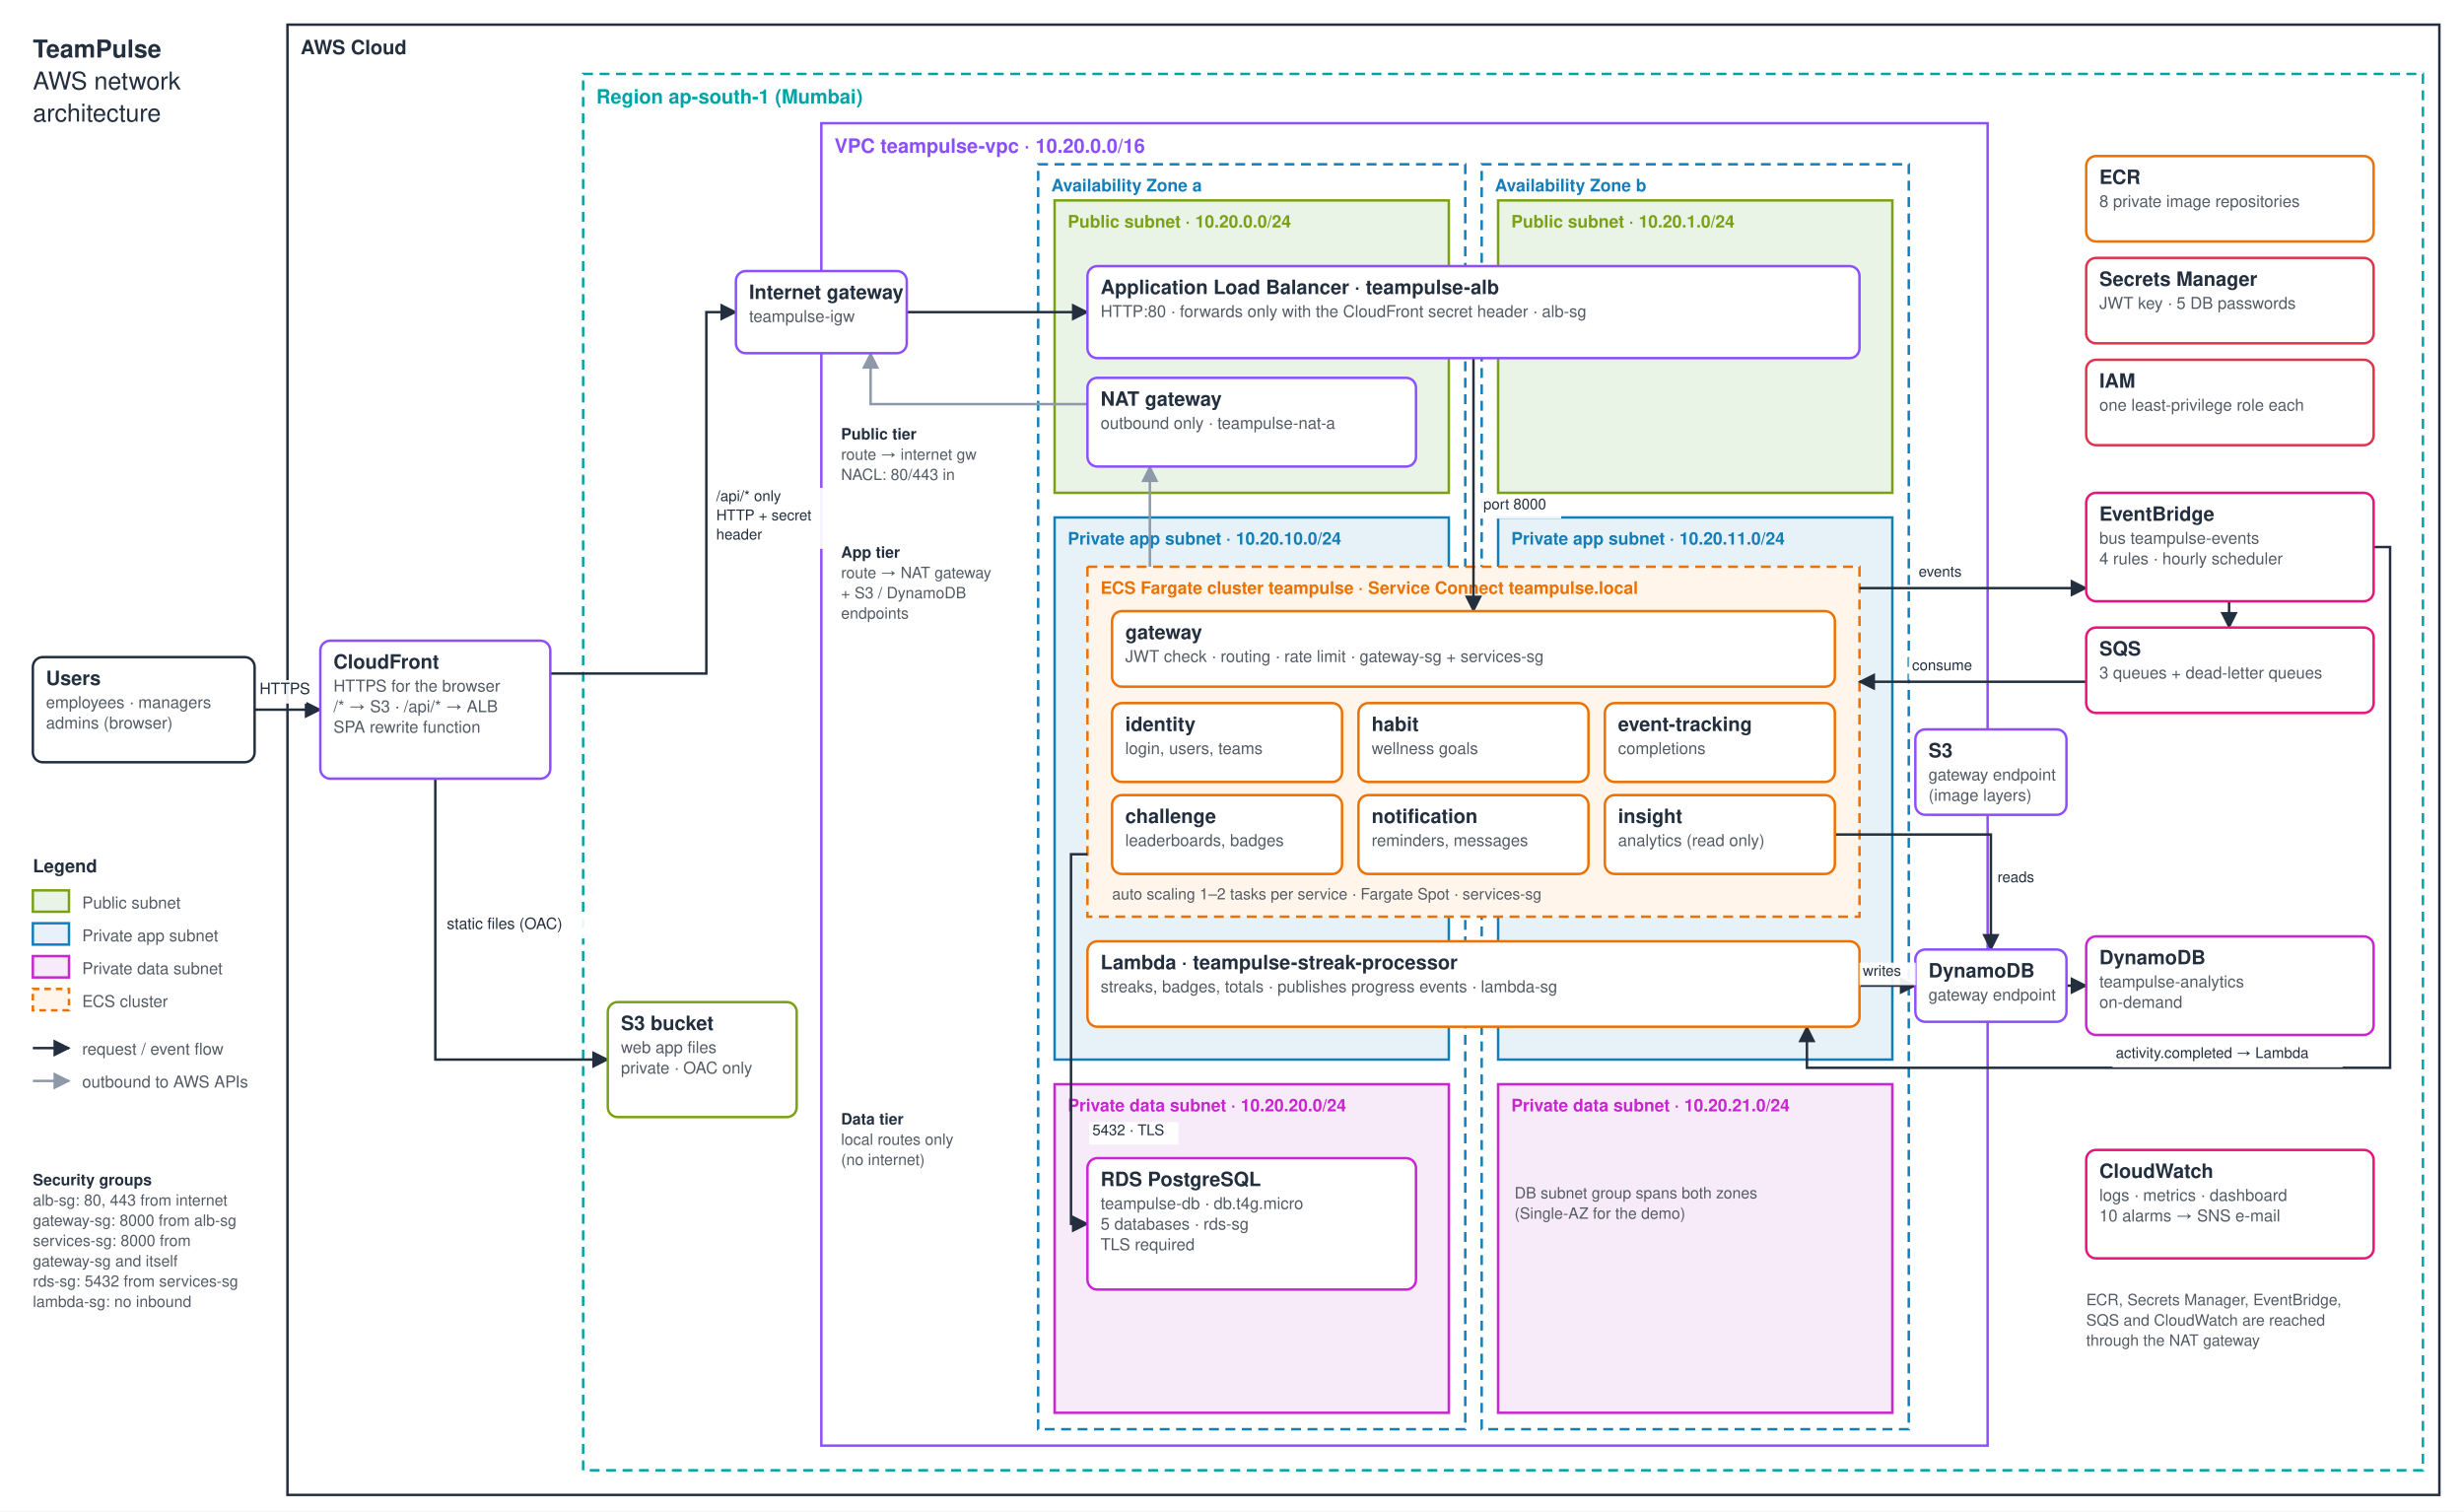
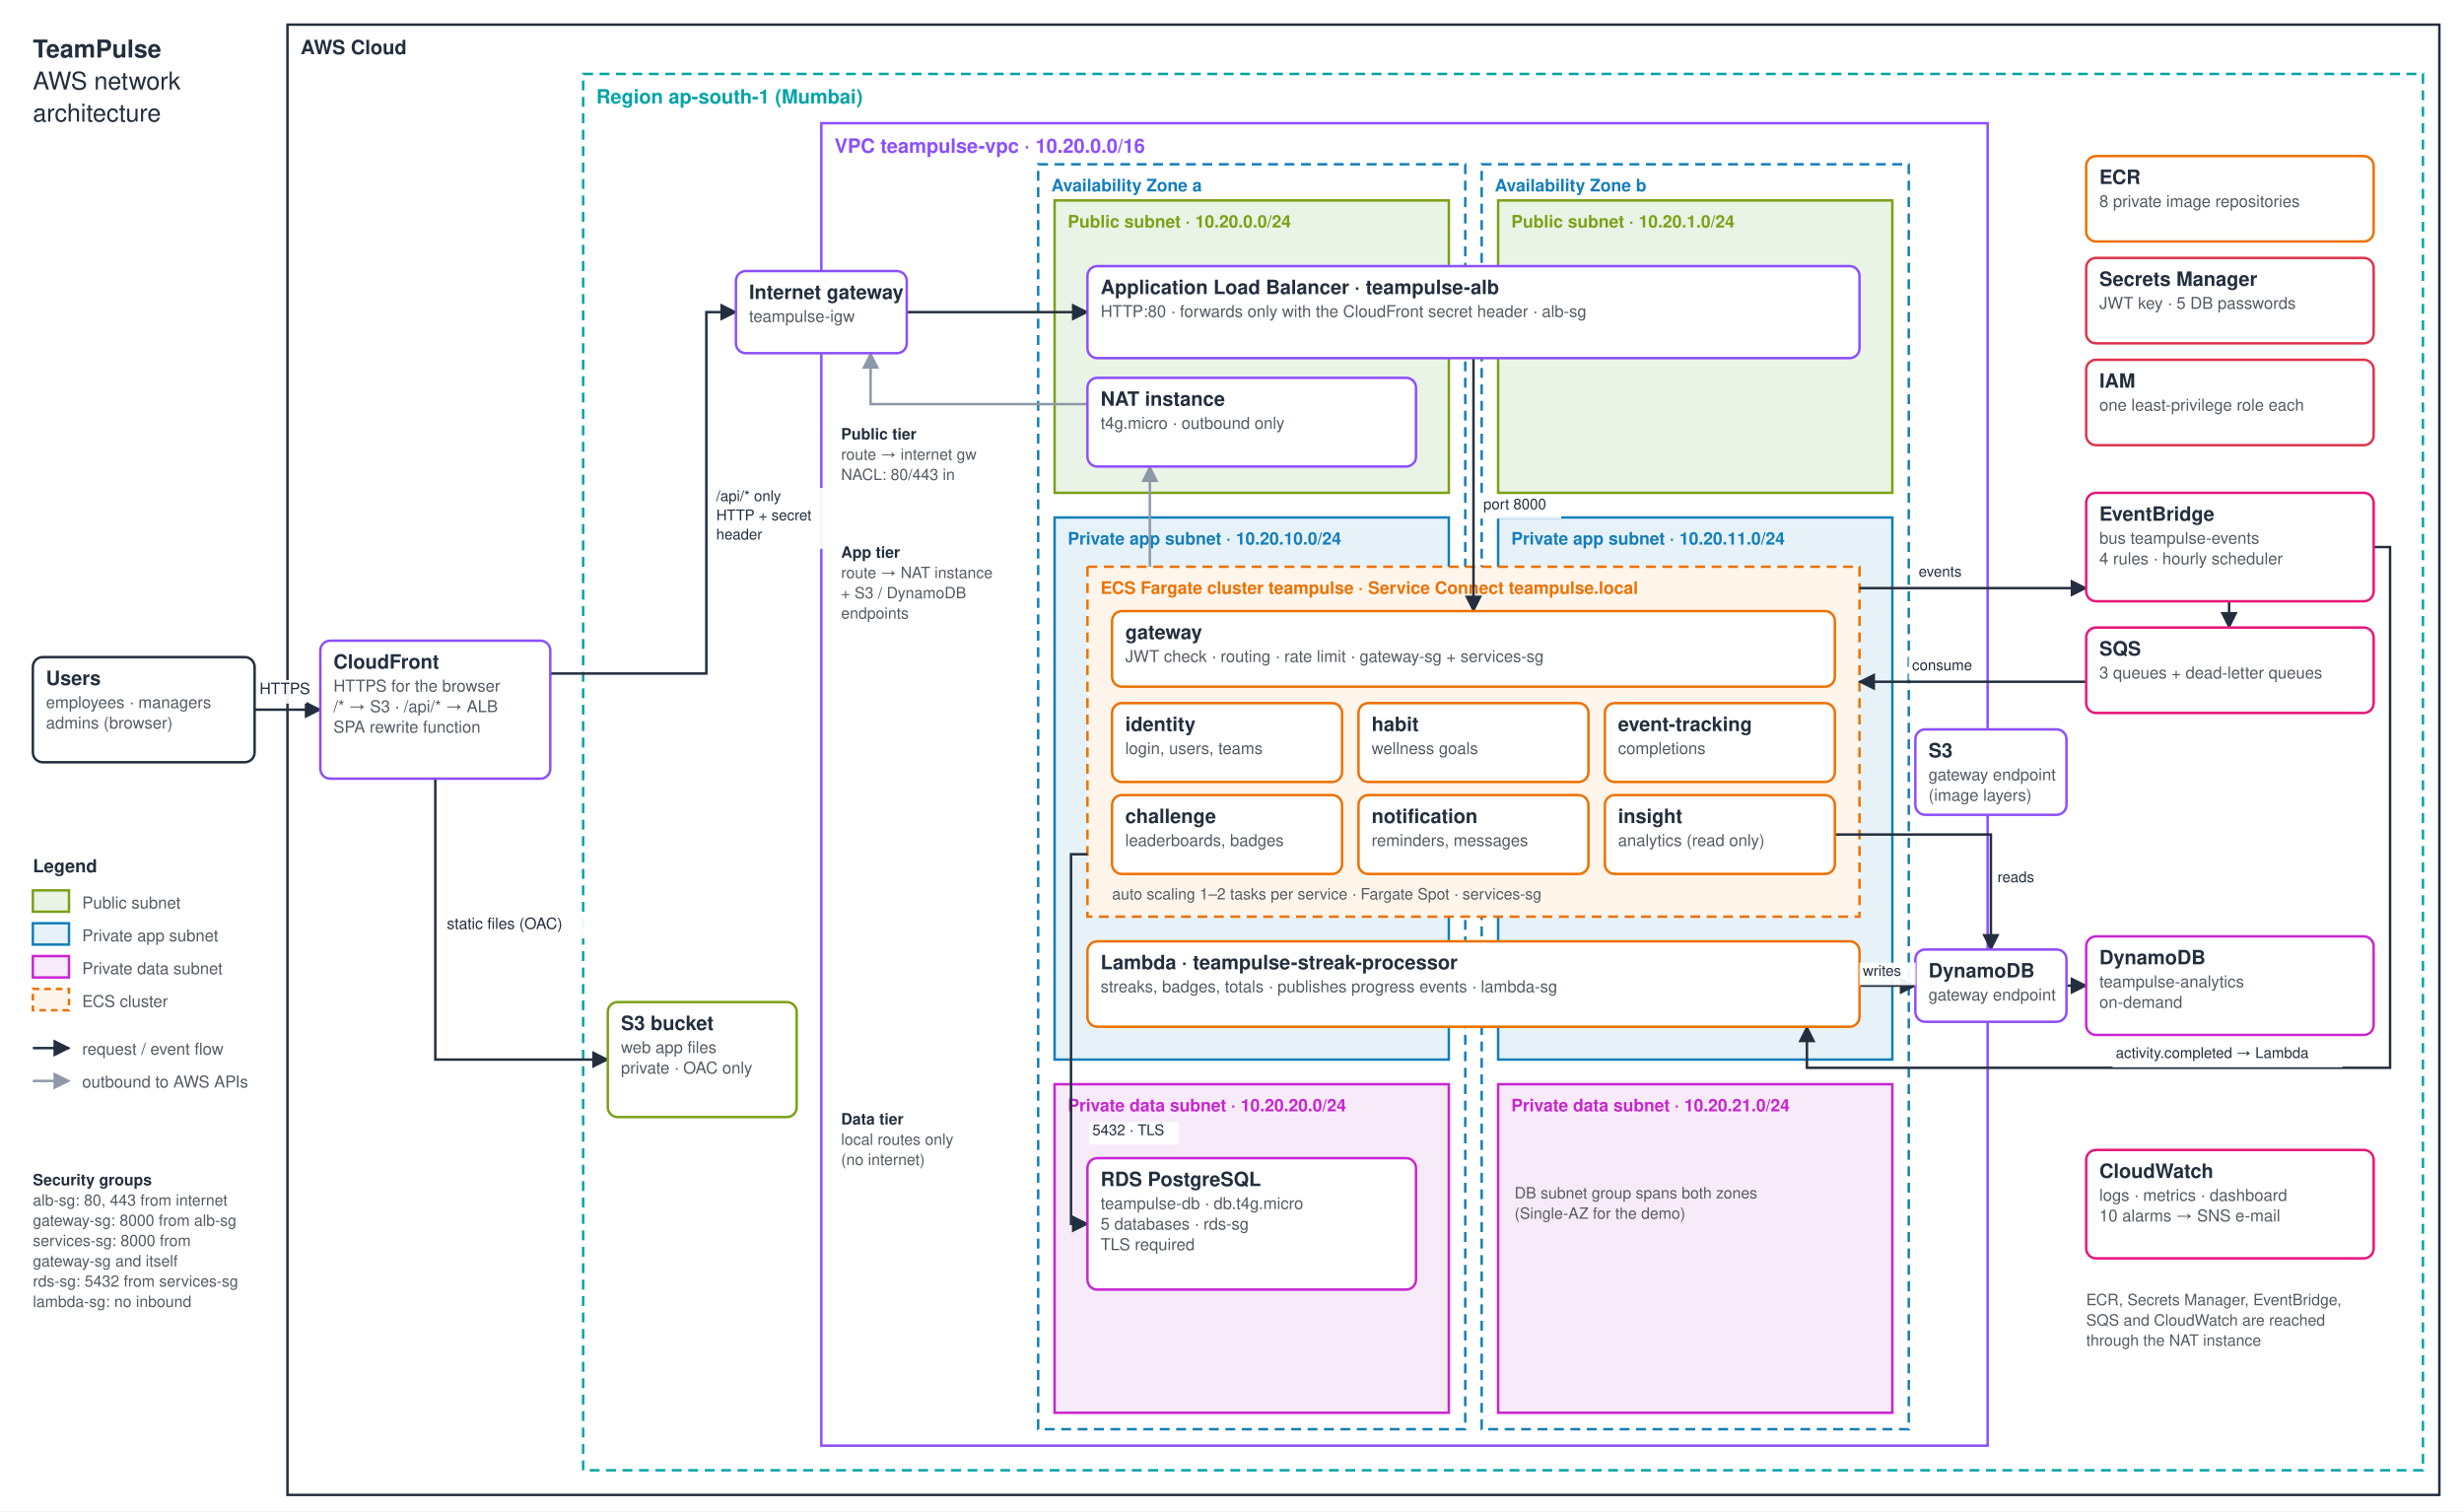
<svg xmlns="http://www.w3.org/2000/svg" width="1500" height="920" viewBox="0 0 1500 920" font-family="Helvetica, Arial, sans-serif">
  <rect width="1500" height="920" fill="#FFFFFF" />
  <defs>
    <marker id="a232F3E" viewBox="0 0 10 10" refX="9" refY="5" markerWidth="7" markerHeight="7" orient="auto-start-reverse">
      <path d="M0,0 L10,5 L0,10 z" fill="#232F3E" />
    </marker>
    <marker id="a8D99A8" viewBox="0 0 10 10" refX="9" refY="5" markerWidth="7" markerHeight="7" orient="auto-start-reverse">
      <path d="M0,0 L10,5 L0,10 z" fill="#8D99A8" />
    </marker>
  </defs>
  <rect x="175" y="15" width="1310" height="895" fill="none" stroke="#232F3E" stroke-width="1.5" />
  <text x="183" y="33" font-size="12" font-weight="bold" fill="#232F3E">AWS Cloud</text>
  <rect x="355" y="45" width="1120" height="850" fill="none" stroke="#00A4A6" stroke-width="1.5" stroke-dasharray="6 4" />
  <text x="363" y="63" font-size="12" font-weight="bold" fill="#00A4A6">Region ap-south-1 (Mumbai)</text>
  <rect x="500" y="75" width="710" height="805" fill="none" stroke="#8C4FFF" stroke-width="1.5" />
  <text x="508" y="93" font-size="12" font-weight="bold" fill="#8C4FFF">VPC teampulse-vpc · 10.20.0.0/16</text>
  <rect x="632" y="100" width="260" height="770" fill="none" stroke="#147EBA" stroke-width="1.5" stroke-dasharray="6 4" />
  <text x="640" y="116.5" font-size="10.5" font-weight="bold" fill="#147EBA">Availability Zone a</text>
  <rect x="902" y="100" width="260" height="770" fill="none" stroke="#147EBA" stroke-width="1.5" stroke-dasharray="6 4" />
  <text x="910" y="116.5" font-size="10.5" font-weight="bold" fill="#147EBA">Availability Zone b</text>
  <rect x="642" y="122" width="240" height="178" fill="#E9F3E6" stroke="#7AA116" stroke-width="1.5" />
  <text x="650" y="138.5" font-size="10.5" font-weight="bold" fill="#7AA116">Public subnet · 10.20.0.0/24</text>
  <rect x="912" y="122" width="240" height="178" fill="#E9F3E6" stroke="#7AA116" stroke-width="1.5" />
  <text x="920" y="138.5" font-size="10.5" font-weight="bold" fill="#7AA116">Public subnet · 10.20.1.0/24</text>
  <rect x="642" y="315" width="240" height="330" fill="#E6F2F8" stroke="#147EBA" stroke-width="1.5" />
  <text x="650" y="331.5" font-size="10.5" font-weight="bold" fill="#147EBA">Private app subnet · 10.20.10.0/24</text>
  <rect x="912" y="315" width="240" height="330" fill="#E6F2F8" stroke="#147EBA" stroke-width="1.5" />
  <text x="920" y="331.5" font-size="10.5" font-weight="bold" fill="#147EBA">Private app subnet · 10.20.11.0/24</text>
  <rect x="642" y="660" width="240" height="200" fill="#F8EBF9" stroke="#C925D1" stroke-width="1.5" />
  <text x="650" y="676.5" font-size="10.5" font-weight="bold" fill="#C925D1">Private data subnet · 10.20.20.0/24</text>
  <rect x="912" y="660" width="240" height="200" fill="#F8EBF9" stroke="#C925D1" stroke-width="1.5" />
  <text x="920" y="676.5" font-size="10.5" font-weight="bold" fill="#C925D1">Private data subnet · 10.20.21.0/24</text>
  <rect x="662" y="345" width="470" height="213" fill="#FFF5EB" stroke="#ED7100" stroke-width="1.5" stroke-dasharray="6 4" />
  <text x="670" y="361.5" font-size="10.5" font-weight="bold" fill="#ED7100">ECS Fargate cluster teampulse · Service Connect teampulse.local</text>
  <polyline points="155,432 195,432" fill="none" stroke="#232F3E" stroke-width="1.5" marker-end="url(#a232F3E)" />
  <polyline points="265,474 265,645 370,645" fill="none" stroke="#232F3E" stroke-width="1.5" marker-end="url(#a232F3E)" />
  <polyline points="335,410 430,410 430,190 448,190" fill="none" stroke="#232F3E" stroke-width="1.5" marker-end="url(#a232F3E)" />
  <polyline points="552,190 662,190" fill="none" stroke="#232F3E" stroke-width="1.5" marker-end="url(#a232F3E)" />
  <polyline points="897,218 897,372" fill="none" stroke="#232F3E" stroke-width="1.5" marker-end="url(#a232F3E)" />
  <polyline points="700,345 700,284" fill="none" stroke="#8D99A8" stroke-width="1.5" marker-end="url(#a8D99A8)" />
  <polyline points="662,246 530,246 530,215" fill="none" stroke="#8D99A8" stroke-width="1.5" marker-end="url(#a8D99A8)" />
  <polyline points="662,520 652,520 652,745 662,745" fill="none" stroke="#232F3E" stroke-width="1.5" marker-end="url(#a232F3E)" />
  <polyline points="1132,358 1270,358" fill="none" stroke="#232F3E" stroke-width="1.5" marker-end="url(#a232F3E)" />
  <polyline points="1357,366 1357,382" fill="none" stroke="#232F3E" stroke-width="1.5" marker-end="url(#a232F3E)" />
  <polyline points="1270,415 1132,415" fill="none" stroke="#232F3E" stroke-width="1.5" marker-end="url(#a232F3E)" />
  <polyline points="1445,333 1455,333 1455,650 1100,650 1100,625" fill="none" stroke="#232F3E" stroke-width="1.5" marker-end="url(#a232F3E)" />
  <polyline points="1132,600 1166,600" fill="none" stroke="#232F3E" stroke-width="1.5" marker-end="url(#a232F3E)" />
  <polyline points="1258,600 1270,600" fill="none" stroke="#232F3E" stroke-width="1.5" marker-end="url(#a232F3E)" />
  <polyline points="1117,508 1212,508 1212,578" fill="none" stroke="#232F3E" stroke-width="1.5" marker-end="url(#a232F3E)" />
  <rect x="20" y="400" width="135" height="64" rx="6" fill="#FFFFFF" stroke="#232F3E" stroke-width="1.5" />
  <text x="28" y="417" font-size="12" font-weight="bold" fill="#232F3E">Users</text>
  <text x="28" y="431.0" font-size="10" fill="#545B64">employees · managers</text>
  <text x="28" y="443.5" font-size="10" fill="#545B64">admins (browser)</text>
  <rect x="195" y="390" width="140" height="84" rx="6" fill="#FFFFFF" stroke="#8C4FFF" stroke-width="1.5" />
  <text x="203" y="407" font-size="12" font-weight="bold" fill="#232F3E">CloudFront</text>
  <text x="203" y="421.0" font-size="10" fill="#545B64">HTTPS for the browser</text>
  <text x="203" y="433.5" font-size="10" fill="#545B64">/* → S3 · /api/* → ALB</text>
  <text x="203" y="446.0" font-size="10" fill="#545B64">SPA rewrite function</text>
  <rect x="370" y="610" width="115" height="70" rx="6" fill="#FFFFFF" stroke="#7AA116" stroke-width="1.5" />
  <text x="378" y="627" font-size="12" font-weight="bold" fill="#232F3E">S3 bucket</text>
  <text x="378" y="641.0" font-size="10" fill="#545B64">web app files</text>
  <text x="378" y="653.5" font-size="10" fill="#545B64">private · OAC only</text>
  <rect x="448" y="165" width="104" height="50" rx="6" fill="#FFFFFF" stroke="#8C4FFF" stroke-width="1.5" />
  <text x="456" y="182" font-size="12" font-weight="bold" fill="#232F3E">Internet gateway</text>
  <text x="456" y="196.0" font-size="10" fill="#545B64">teampulse-igw</text>
  <rect x="662" y="162" width="470" height="56" rx="6" fill="#FFFFFF" stroke="#8C4FFF" stroke-width="1.5" />
  <text x="670" y="179" font-size="12" font-weight="bold" fill="#232F3E">Application Load Balancer · teampulse-alb</text>
  <text x="670" y="193.0" font-size="10" fill="#545B64">HTTP:80 · forwards only with the CloudFront secret header · alb-sg</text>
  <rect x="662" y="230" width="200" height="54" rx="6" fill="#FFFFFF" stroke="#8C4FFF" stroke-width="1.5" />
-   <text x="670" y="247" font-size="12" font-weight="bold" fill="#232F3E">NAT gateway</text>
-   <text x="670" y="261.0" font-size="10" fill="#545B64">outbound only · teampulse-nat-a</text>
+   <text x="670" y="247" font-size="12" font-weight="bold" fill="#232F3E">NAT instance</text>
+   <text x="670" y="261.0" font-size="10" fill="#545B64">t4g.micro · outbound only</text>
  <rect x="677" y="372" width="440" height="46" rx="6" fill="#FFFFFF" stroke="#ED7100" stroke-width="1.5" />
  <text x="685" y="389" font-size="12" font-weight="bold" fill="#232F3E">gateway</text>
  <text x="685" y="403.0" font-size="10" fill="#545B64">JWT check · routing · rate limit · gateway-sg + services-sg</text>
  <rect x="677" y="428" width="140" height="48" rx="6" fill="#FFFFFF" stroke="#ED7100" stroke-width="1.5" />
  <text x="685" y="445" font-size="12" font-weight="bold" fill="#232F3E">identity</text>
  <text x="685" y="459.0" font-size="10" fill="#545B64">login, users, teams</text>
  <rect x="827" y="428" width="140" height="48" rx="6" fill="#FFFFFF" stroke="#ED7100" stroke-width="1.5" />
  <text x="835" y="445" font-size="12" font-weight="bold" fill="#232F3E">habit</text>
  <text x="835" y="459.0" font-size="10" fill="#545B64">wellness goals</text>
  <rect x="977" y="428" width="140" height="48" rx="6" fill="#FFFFFF" stroke="#ED7100" stroke-width="1.5" />
  <text x="985" y="445" font-size="12" font-weight="bold" fill="#232F3E">event-tracking</text>
  <text x="985" y="459.0" font-size="10" fill="#545B64">completions</text>
  <rect x="677" y="484" width="140" height="48" rx="6" fill="#FFFFFF" stroke="#ED7100" stroke-width="1.5" />
  <text x="685" y="501" font-size="12" font-weight="bold" fill="#232F3E">challenge</text>
  <text x="685" y="515.0" font-size="10" fill="#545B64">leaderboards, badges</text>
  <rect x="827" y="484" width="140" height="48" rx="6" fill="#FFFFFF" stroke="#ED7100" stroke-width="1.5" />
  <text x="835" y="501" font-size="12" font-weight="bold" fill="#232F3E">notification</text>
  <text x="835" y="515.0" font-size="10" fill="#545B64">reminders, messages</text>
  <rect x="977" y="484" width="140" height="48" rx="6" fill="#FFFFFF" stroke="#ED7100" stroke-width="1.5" />
  <text x="985" y="501" font-size="12" font-weight="bold" fill="#232F3E">insight</text>
  <text x="985" y="515.0" font-size="10" fill="#545B64">analytics (read only)</text>
  <rect x="662" y="573" width="470" height="52" rx="6" fill="#FFFFFF" stroke="#ED7100" stroke-width="1.5" />
  <text x="670" y="590" font-size="12" font-weight="bold" fill="#232F3E">Lambda · teampulse-streak-processor</text>
  <text x="670" y="604.0" font-size="10" fill="#545B64">streaks, badges, totals · publishes progress events · lambda-sg</text>
  <rect x="662" y="705" width="200" height="80" rx="6" fill="#FFFFFF" stroke="#C925D1" stroke-width="1.5" />
  <text x="670" y="722" font-size="12" font-weight="bold" fill="#232F3E">RDS PostgreSQL</text>
  <text x="670" y="736.0" font-size="10" fill="#545B64">teampulse-db · db.t4g.micro</text>
  <text x="670" y="748.5" font-size="10" fill="#545B64">5 databases · rds-sg</text>
  <text x="670" y="761.0" font-size="10" fill="#545B64">TLS required</text>
  <rect x="1166" y="444" width="92" height="52" rx="6" fill="#FFFFFF" stroke="#8C4FFF" stroke-width="1.5" />
  <text x="1174" y="461" font-size="12" font-weight="bold" fill="#232F3E">S3</text>
  <text x="1174" y="475.0" font-size="10" fill="#545B64">gateway endpoint</text>
  <text x="1174" y="487.5" font-size="10" fill="#545B64">(image layers)</text>
  <rect x="1166" y="578" width="92" height="44" rx="6" fill="#FFFFFF" stroke="#8C4FFF" stroke-width="1.5" />
  <text x="1174" y="595" font-size="12" font-weight="bold" fill="#232F3E">DynamoDB</text>
  <text x="1174" y="609.0" font-size="10" fill="#545B64">gateway endpoint</text>
  <rect x="1270" y="95" width="175" height="52" rx="6" fill="#FFFFFF" stroke="#ED7100" stroke-width="1.5" />
  <text x="1278" y="112" font-size="12" font-weight="bold" fill="#232F3E">ECR</text>
  <text x="1278" y="126.0" font-size="10" fill="#545B64">8 private image repositories</text>
  <rect x="1270" y="157" width="175" height="52" rx="6" fill="#FFFFFF" stroke="#DD344C" stroke-width="1.5" />
  <text x="1278" y="174" font-size="12" font-weight="bold" fill="#232F3E">Secrets Manager</text>
  <text x="1278" y="188.0" font-size="10" fill="#545B64">JWT key · 5 DB passwords</text>
  <rect x="1270" y="219" width="175" height="52" rx="6" fill="#FFFFFF" stroke="#DD344C" stroke-width="1.5" />
  <text x="1278" y="236" font-size="12" font-weight="bold" fill="#232F3E">IAM</text>
  <text x="1278" y="250.0" font-size="10" fill="#545B64">one least-privilege role each</text>
  <rect x="1270" y="300" width="175" height="66" rx="6" fill="#FFFFFF" stroke="#E7157B" stroke-width="1.5" />
  <text x="1278" y="317" font-size="12" font-weight="bold" fill="#232F3E">EventBridge</text>
  <text x="1278" y="331.0" font-size="10" fill="#545B64">bus teampulse-events</text>
  <text x="1278" y="343.5" font-size="10" fill="#545B64">4 rules · hourly scheduler</text>
  <rect x="1270" y="382" width="175" height="52" rx="6" fill="#FFFFFF" stroke="#E7157B" stroke-width="1.5" />
  <text x="1278" y="399" font-size="12" font-weight="bold" fill="#232F3E">SQS</text>
  <text x="1278" y="413.0" font-size="10" fill="#545B64">3 queues + dead-letter queues</text>
  <rect x="1270" y="570" width="175" height="60" rx="6" fill="#FFFFFF" stroke="#C925D1" stroke-width="1.5" />
  <text x="1278" y="587" font-size="12" font-weight="bold" fill="#232F3E">DynamoDB</text>
  <text x="1278" y="601.0" font-size="10" fill="#545B64">teampulse-analytics</text>
  <text x="1278" y="613.5" font-size="10" fill="#545B64">on-demand</text>
  <rect x="1270" y="700" width="175" height="66" rx="6" fill="#FFFFFF" stroke="#E7157B" stroke-width="1.5" />
  <text x="1278" y="717" font-size="12" font-weight="bold" fill="#232F3E">CloudWatch</text>
  <text x="1278" y="731.0" font-size="10" fill="#545B64">logs · metrics · dashboard</text>
  <text x="1278" y="743.5" font-size="10" fill="#545B64">10 alarms → SNS e-mail</text>
  <text x="20" y="35.0" font-size="15" font-weight="bold" fill="#232F3E">TeamPulse</text>
  <text x="20" y="54.5" font-size="15" font-weight="normal" fill="#232F3E">AWS network</text>
  <text x="20" y="74.0" font-size="15" font-weight="normal" fill="#232F3E">architecture</text>
  <text x="512" y="267.5" font-size="9.5" font-weight="bold" fill="#232F3E">Public tier</text>
  <text x="512" y="279.9" font-size="9.5" font-weight="normal" fill="#545B64">route → internet gw</text>
  <text x="512" y="292.2" font-size="9.5" font-weight="normal" fill="#545B64">NACL: 80/443 in</text>
  <text x="512" y="339.5" font-size="9.5" font-weight="bold" fill="#232F3E">App tier</text>
-   <text x="512" y="351.9" font-size="9.5" font-weight="normal" fill="#545B64">route → NAT gateway</text>
+   <text x="512" y="351.9" font-size="9.5" font-weight="normal" fill="#545B64">route → NAT instance</text>
  <text x="512" y="364.2" font-size="9.5" font-weight="normal" fill="#545B64">+ S3 / DynamoDB</text>
  <text x="512" y="376.6" font-size="9.5" font-weight="normal" fill="#545B64">endpoints</text>
  <text x="512" y="684.5" font-size="9.5" font-weight="bold" fill="#232F3E">Data tier</text>
  <text x="512" y="696.9" font-size="9.5" font-weight="normal" fill="#545B64">local routes only</text>
  <text x="512" y="709.2" font-size="9.5" font-weight="normal" fill="#545B64">(no internet)</text>
  <text x="677" y="547.5" font-size="9.5" font-weight="normal" fill="#545B64">auto scaling 1–2 tasks per service · Fargate Spot · services-sg</text>
  <text x="922" y="729.5" font-size="9.5" font-weight="normal" fill="#545B64">DB subnet group spans both zones</text>
  <text x="922" y="741.9" font-size="9.5" font-weight="normal" fill="#545B64">(Single-AZ for the demo)</text>
  <text x="1270" y="794.5" font-size="9.5" font-weight="normal" fill="#545B64">ECR, Secrets Manager, EventBridge,</text>
  <text x="1270" y="806.9" font-size="9.5" font-weight="normal" fill="#545B64">SQS and CloudWatch are reached</text>
-   <text x="1270" y="819.2" font-size="9.5" font-weight="normal" fill="#545B64">through the NAT gateway</text>
+   <text x="1270" y="819.2" font-size="9.5" font-weight="normal" fill="#545B64">through the NAT instance</text>
  <rect x="156" y="414" width="30.6" height="14.3" fill="#FFFFFF" opacity="0.92" />
  <text x="158" y="422.5" font-size="9.5" font-weight="normal" fill="#232F3E">HTTPS</text>
  <rect x="270" y="557" width="99.8" height="14.3" fill="#FFFFFF" opacity="0.92" />
  <text x="272" y="565.5" font-size="9.5" font-weight="normal" fill="#232F3E">static files (OAC)</text>
  <rect x="434" y="297" width="69.5" height="37.1" fill="#FFFFFF" opacity="0.92" />
  <text x="436" y="305.0" font-size="9" font-weight="normal" fill="#232F3E">/api/* only</text>
  <text x="436" y="316.7" font-size="9" font-weight="normal" fill="#232F3E">HTTP + secret</text>
  <text x="436" y="328.4" font-size="9" font-weight="normal" fill="#232F3E">header</text>
  <rect x="901" y="302" width="49.4" height="13.7" fill="#FFFFFF" opacity="0.92" />
  <text x="903" y="310.0" font-size="9" font-weight="normal" fill="#232F3E">port 8000</text>
  <rect x="663" y="683" width="54.4" height="13.7" fill="#FFFFFF" opacity="0.92" />
  <text x="665" y="691.0" font-size="9" font-weight="normal" fill="#232F3E">5432 · TLS</text>
  <rect x="1166" y="343" width="34.2" height="13.7" fill="#FFFFFF" opacity="0.92" />
  <text x="1168" y="351.0" font-size="9" font-weight="normal" fill="#232F3E">events</text>
  <rect x="1162" y="400" width="39.3" height="13.7" fill="#FFFFFF" opacity="0.92" />
  <text x="1164" y="408.0" font-size="9" font-weight="normal" fill="#232F3E">consume</text>
  <rect x="1286" y="636" width="140.1" height="13.7" fill="#FFFFFF" opacity="0.92" />
  <text x="1288" y="644.0" font-size="9" font-weight="normal" fill="#232F3E">activity.completed → Lambda</text>
  <rect x="1214" y="529" width="29.2" height="13.7" fill="#FFFFFF" opacity="0.92" />
  <text x="1216" y="537.0" font-size="9" font-weight="normal" fill="#232F3E">reads</text>
  <rect x="1132" y="586" width="34.2" height="13.7" fill="#FFFFFF" opacity="0.92" />
  <text x="1134" y="594.0" font-size="9" font-weight="normal" fill="#232F3E">writes</text>
  <text x="20" y="531.0" font-size="11" font-weight="bold" fill="#232F3E">Legend</text>
  <text x="20" y="721.5" font-size="9.5" font-weight="bold" fill="#232F3E">Security groups</text>
  <text x="20" y="733.9" font-size="9.5" font-weight="normal" fill="#545B64">alb-sg: 80, 443 from internet</text>
  <text x="20" y="746.2" font-size="9.5" font-weight="normal" fill="#545B64">gateway-sg: 8000 from alb-sg</text>
  <text x="20" y="758.5" font-size="9.5" font-weight="normal" fill="#545B64">services-sg: 8000 from</text>
  <text x="20" y="770.9" font-size="9.5" font-weight="normal" fill="#545B64">   gateway-sg and itself</text>
  <text x="20" y="783.2" font-size="9.5" font-weight="normal" fill="#545B64">rds-sg: 5432 from services-sg</text>
  <text x="20" y="795.6" font-size="9.5" font-weight="normal" fill="#545B64">lambda-sg: no inbound</text>
  <rect x="20" y="542" width="22" height="13" fill="#E9F3E6" stroke="#7AA116" stroke-width="1.5" />
  <text x="50" y="553" font-size="10" fill="#545B64">Public subnet</text>
  <rect x="20" y="562" width="22" height="13" fill="#E6F2F8" stroke="#147EBA" stroke-width="1.5" />
  <text x="50" y="573" font-size="10" fill="#545B64">Private app subnet</text>
  <rect x="20" y="582" width="22" height="13" fill="#F8EBF9" stroke="#C925D1" stroke-width="1.5" />
  <text x="50" y="593" font-size="10" fill="#545B64">Private data subnet</text>
  <rect x="20" y="602" width="22" height="13" fill="#FFF5EB" stroke="#ED7100" stroke-width="1.5" stroke-dasharray="4 3" />
  <text x="50" y="613" font-size="10" fill="#545B64">ECS cluster</text>
  <line x1="20" y1="638" x2="42" y2="638" stroke="#232F3E" stroke-width="1.5" marker-end="url(#a232F3E)" />
  <text x="50" y="642" font-size="10" fill="#545B64">request / event flow</text>
  <line x1="20" y1="658" x2="42" y2="658" stroke="#8D99A8" stroke-width="1.5" marker-end="url(#a8D99A8)" />
  <text x="50" y="662" font-size="10" fill="#545B64">outbound to AWS APIs</text>
</svg>
